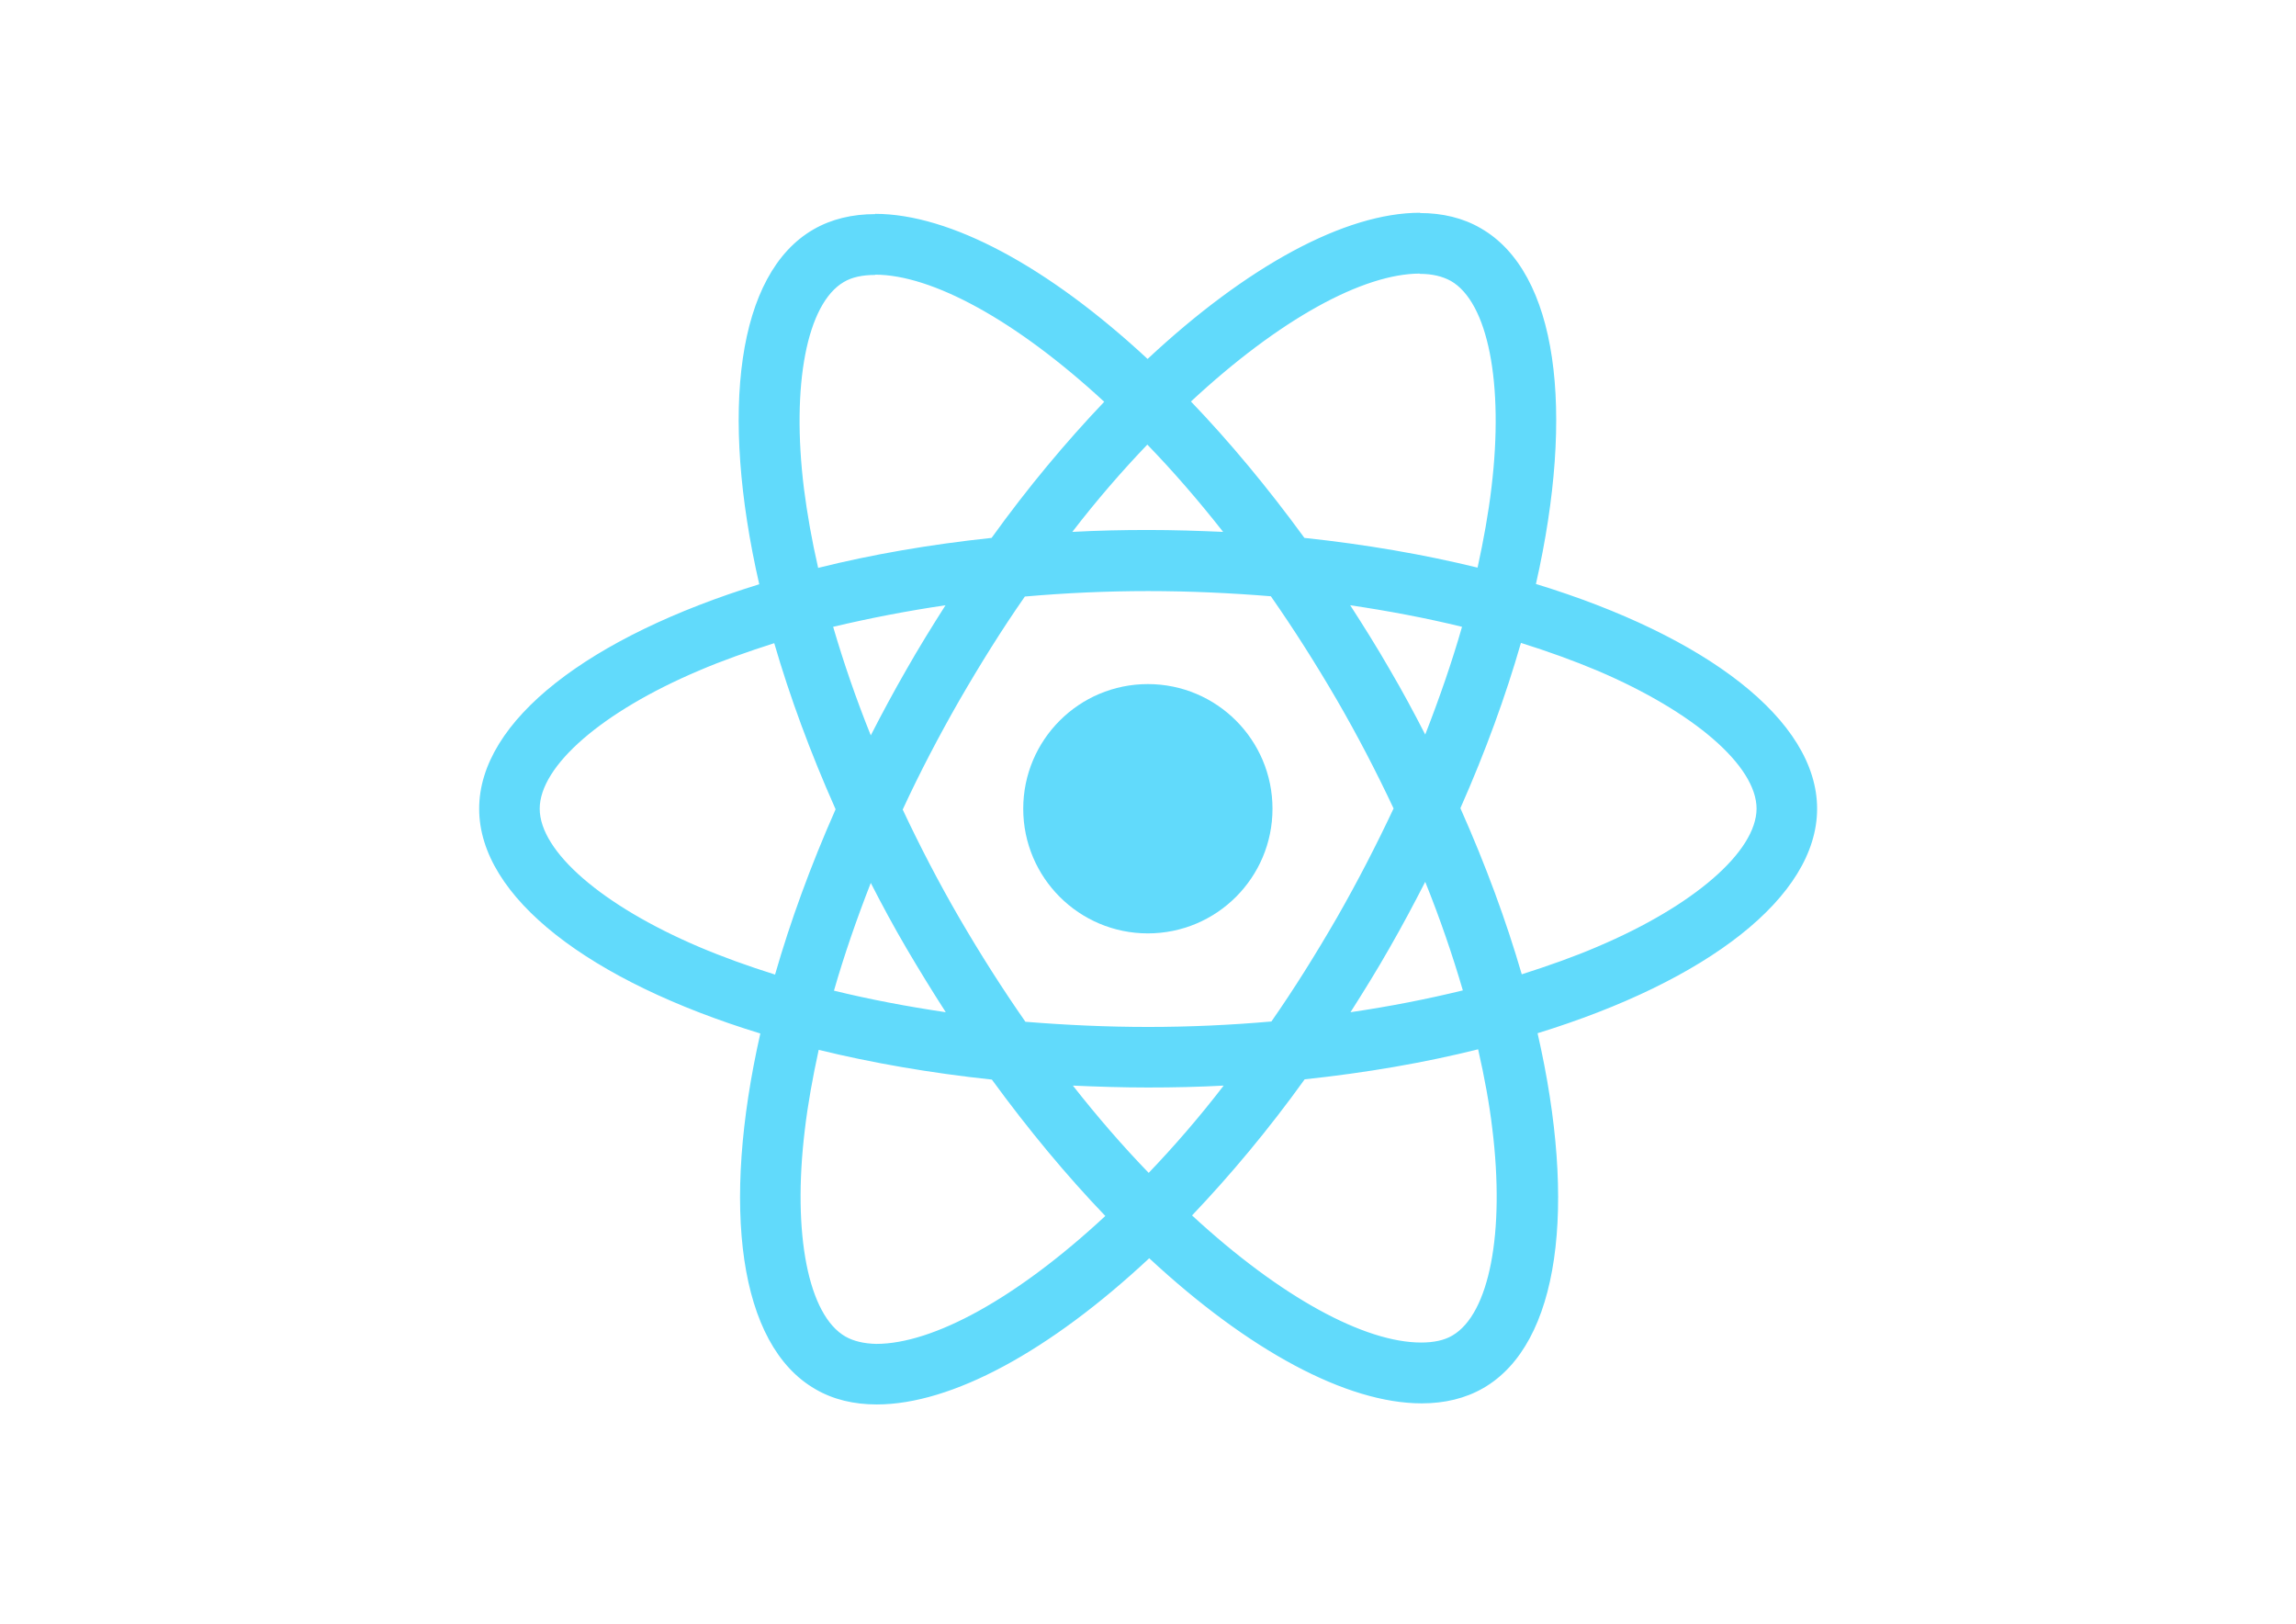
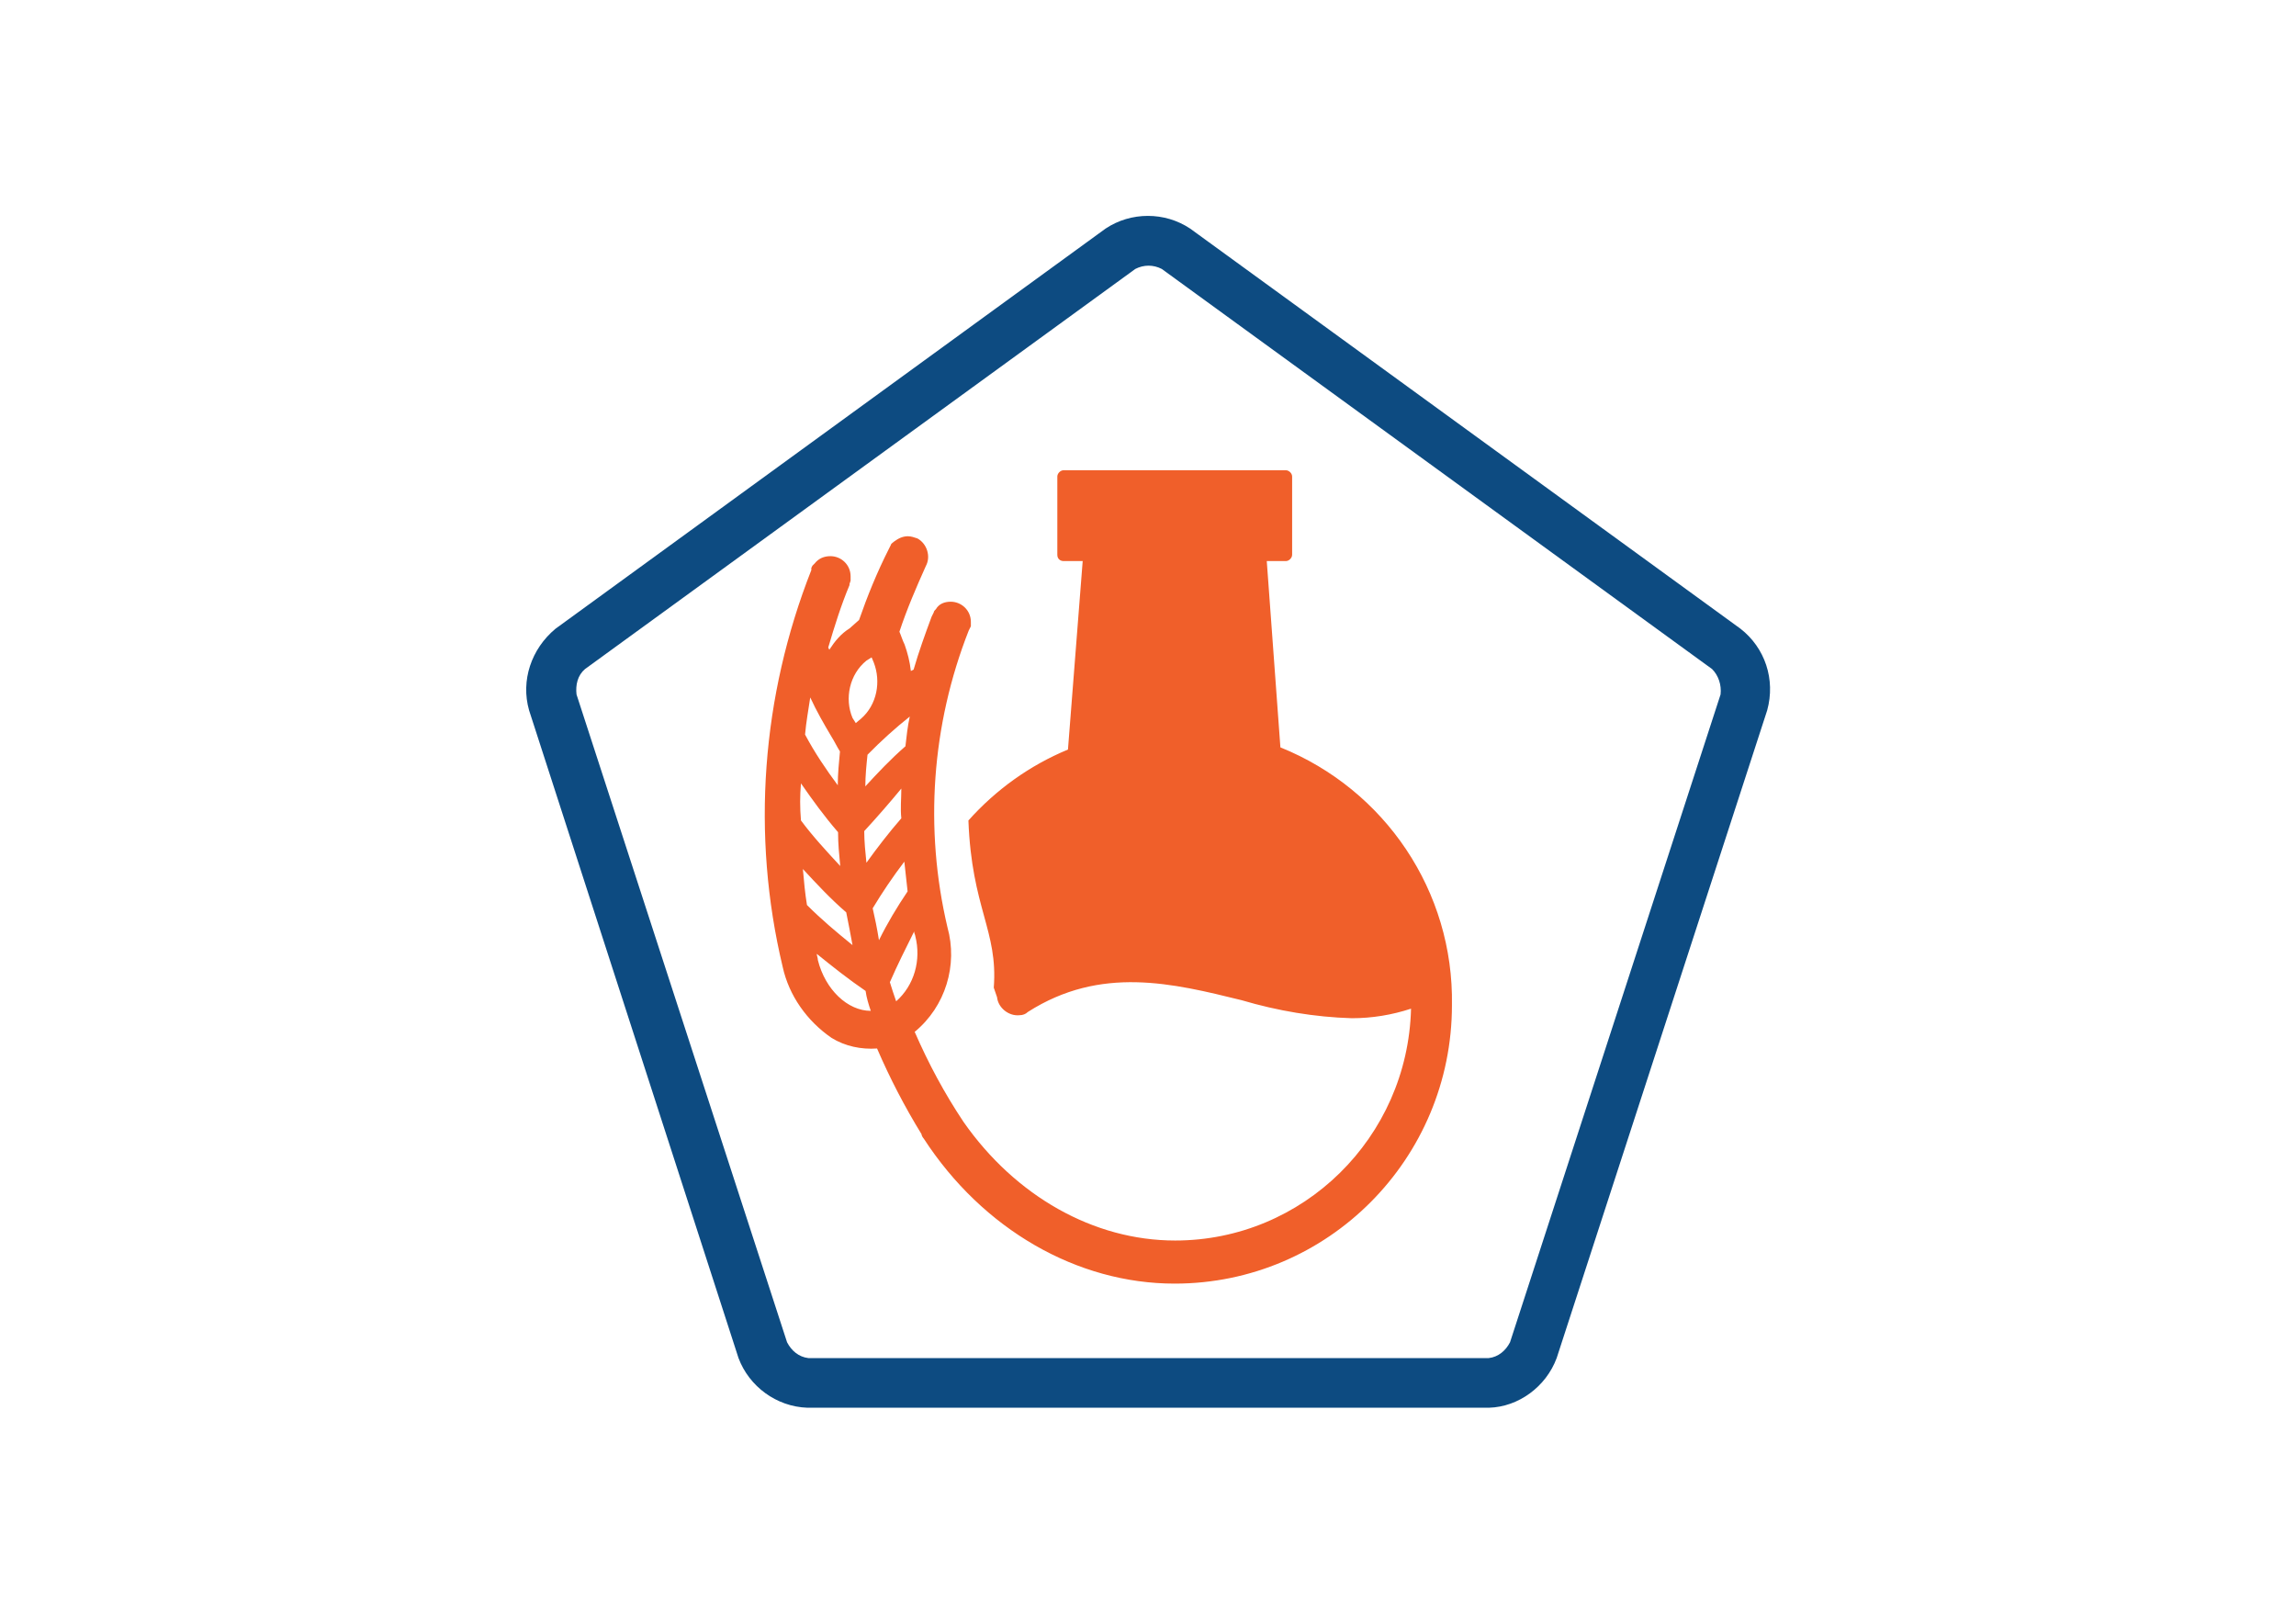
- <svg xmlns="http://www.w3.org/2000/svg" viewBox="0 0 841.9 595.3">
-   <g fill="#61DAFB">
-     <path d="M666.3 296.5c0-32.5-40.7-63.3-103.1-82.4 14.4-63.6 8-114.2-20.2-130.4-6.5-3.8-14.1-5.6-22.4-5.6v22.3c4.6 0 8.3.9 11.4 2.6 13.6 7.8 19.5 37.5 14.9 75.7-1.1 9.4-2.9 19.3-5.1 29.4-19.6-4.8-41-8.5-63.5-10.9-13.5-18.5-27.5-35.3-41.6-50 32.6-30.3 63.2-46.9 84-46.9V78c-27.5 0-63.5 19.6-99.9 53.6-36.4-33.8-72.4-53.2-99.9-53.2v22.3c20.7 0 51.4 16.5 84 46.6-14 14.7-28 31.4-41.3 49.9-22.6 2.4-44 6.1-63.6 11-2.3-10-4-19.7-5.2-29-4.7-38.2 1.1-67.9 14.6-75.8 3-1.8 6.9-2.6 11.5-2.6V78.5c-8.4 0-16 1.8-22.6 5.6-28.1 16.2-34.4 66.7-19.9 130.1-62.2 19.2-102.7 49.9-102.7 82.3 0 32.5 40.7 63.3 103.1 82.4-14.4 63.6-8 114.2 20.2 130.4 6.5 3.8 14.1 5.6 22.5 5.6 27.5 0 63.5-19.6 99.9-53.6 36.4 33.8 72.4 53.2 99.9 53.2 8.4 0 16-1.8 22.6-5.6 28.1-16.2 34.4-66.7 19.9-130.1 62-19.1 102.5-49.9 102.5-82.3zm-130.2-66.7c-3.7 12.9-8.3 26.2-13.5 39.5-4.1-8-8.4-16-13.1-24-4.6-8-9.5-15.8-14.4-23.4 14.2 2.1 27.9 4.7 41 7.9zm-45.8 106.5c-7.8 13.5-15.8 26.3-24.1 38.2-14.9 1.3-30 2-45.2 2-15.1 0-30.2-.7-45-1.9-8.3-11.9-16.4-24.6-24.2-38-7.6-13.1-14.5-26.4-20.8-39.8 6.2-13.4 13.2-26.8 20.7-39.9 7.8-13.5 15.8-26.3 24.1-38.2 14.9-1.3 30-2 45.2-2 15.1 0 30.2.7 45 1.9 8.3 11.9 16.4 24.6 24.2 38 7.6 13.1 14.5 26.4 20.8 39.8-6.3 13.4-13.2 26.8-20.7 39.9zm32.3-13c5.4 13.4 10 26.8 13.8 39.8-13.1 3.2-26.9 5.9-41.2 8 4.9-7.7 9.8-15.6 14.4-23.7 4.6-8 8.9-16.1 13-24.1zM421.2 430c-9.3-9.6-18.6-20.3-27.8-32 9 .4 18.2.7 27.5.7 9.4 0 18.7-.2 27.8-.7-9 11.7-18.3 22.4-27.5 32zm-74.4-58.9c-14.2-2.1-27.9-4.7-41-7.9 3.7-12.9 8.3-26.2 13.5-39.5 4.1 8 8.4 16 13.1 24 4.7 8 9.5 15.8 14.4 23.4zM420.7 163c9.3 9.6 18.6 20.3 27.8 32-9-.4-18.2-.7-27.5-.7-9.4 0-18.7.2-27.8.7 9-11.7 18.3-22.4 27.5-32zm-74 58.9c-4.9 7.7-9.8 15.6-14.4 23.7-4.6 8-8.9 16-13 24-5.4-13.4-10-26.8-13.8-39.8 13.1-3.1 26.9-5.8 41.2-7.9zm-90.5 125.2c-35.4-15.1-58.3-34.9-58.3-50.6 0-15.7 22.9-35.6 58.3-50.6 8.6-3.7 18-7 27.7-10.1 5.7 19.6 13.2 40 22.5 60.9-9.2 20.8-16.6 41.1-22.2 60.6-9.9-3.1-19.3-6.5-28-10.2zM310 490c-13.6-7.8-19.5-37.5-14.9-75.7 1.1-9.4 2.9-19.3 5.1-29.4 19.6 4.8 41 8.5 63.5 10.9 13.5 18.5 27.5 35.3 41.6 50-32.6 30.3-63.2 46.9-84 46.9-4.5-.1-8.3-1-11.3-2.7zm237.2-76.2c4.7 38.2-1.1 67.9-14.6 75.8-3 1.8-6.9 2.6-11.5 2.6-20.7 0-51.4-16.5-84-46.6 14-14.7 28-31.4 41.3-49.9 22.6-2.4 44-6.1 63.6-11 2.3 10.1 4.1 19.8 5.2 29.1zm38.5-66.7c-8.6 3.7-18 7-27.7 10.1-5.7-19.6-13.2-40-22.5-60.9 9.2-20.8 16.6-41.1 22.2-60.6 9.9 3.1 19.3 6.5 28.1 10.2 35.4 15.1 58.3 34.9 58.3 50.6-.1 15.7-23 35.6-58.4 50.6zM320.8 78.4z" />
-     <circle cx="420.9" cy="296.5" r="45.7" />
-     <path d="M520.5 78.1z" />
+ <svg xmlns="http://www.w3.org/2000/svg" version="1.1" id="Layer_1" x="0px" y="0px" viewBox="0 0 841.9 595.3" style="enable-background:new 0 0 841.9 595.3;" xml:space="preserve">
+   <style type="text/css">
+ 	.st0{fill:#0D4B81;}
+ 	.st1{fill:#F05F2A;}
+ </style>
+   <g id="Layer_2_1_">
+     <g id="Layer_1-2">
+       <g id="Group_1">
+         <path id="Path_3" class="st0" d="M648,260.4l-77.2,237.5c-3.9,10.5-14,17.9-24.8,18.2H296c-11.3-0.4-21.3-7.8-25.2-18.2     l-76.8-237.5c-3.1-10.9,0.8-22.5,9.7-29.9L405.4,83.8c9.3-6.2,21.7-6.2,31,0l201.8,146.7C647.2,237.5,651.1,249.1,648,260.4z      M627.8,245.3L426,98.6c-3.1-1.6-6.6-1.6-9.7,0L214.5,245.3c-2.7,2.3-3.5,5.8-3.1,9.3l77.2,237.5c1.6,3.1,4.3,5.4,7.8,5.8h249.5     c3.5-0.4,6.2-2.7,7.8-5.8l77.2-237.5C631.3,251.1,630.1,247.6,627.8,245.3z" />
+         <path id="Path_4" class="st1" d="M469.5,274l-5-68.3h7c1.2,0,2.3-1.2,2.3-2.3v-28.7c0-1.2-1.2-2.3-2.3-2.3h-81.5     c-1.2,0-2.3,1.2-2.3,2.3l0,0v28.7c0,1.6,1.2,2.3,2.3,2.3h7l-5.4,69.1c-14,5.8-26.4,14.7-36.5,26c1.2,32.2,10.9,40.4,9.3,61.3     l1.2,3.5c0.4,3.9,4.3,7,8.2,6.6c1.2,0,2.3-0.4,3.1-1.2c26.8-17.1,53.2-10.5,78.4-4.3c13.2,3.9,26.8,6.2,40.4,6.6     c7.4,0,14.7-1.2,21.7-3.5c-1.2,47.3-39.6,85-86.5,85c-29.9,0-58.6-16.3-77.6-43.5c-7-10.5-12.8-21.3-17.9-33     c11.3-9.3,15.9-24.5,12-38.4c-8.5-36.1-5.8-74.1,7.8-108.7l0.8-1.6c0-0.4,0-0.8,0-1.2v-0.4c0-4.3-3.5-7.4-7.4-7.4     c-2.3,0-4.3,0.8-5.4,2.7c-0.4,0.4-0.8,0.8-0.8,1.2l-0.8,1.6c-2.3,6.2-4.7,12.8-6.6,19.4L334,246c-0.4-3.5-1.2-6.6-2.3-9.7     c-0.8-1.6-1.2-3.1-1.9-4.7c2.7-8.2,6.2-16.3,9.7-24.1l0,0c1.9-3.5,0.4-8.2-3.1-10.1c-1.2-0.4-2.3-0.8-3.5-0.8     c-1.9,0-3.5,0.8-5,1.9c-0.4,0.4-1.2,0.8-1.2,1.2l-0.8,1.6c-4.3,8.5-7.8,17.1-10.9,26l-3.5,3.1c-3.1,1.9-5.4,4.7-7.4,7.8l-0.4-0.8     c2.3-7.8,4.7-15.5,7.8-22.9v-0.4l0.4-1.2c0-0.4,0-0.8,0-1.6l0,0c0-4.3-3.5-7.4-7.4-7.4c-2.3,0-4.3,0.8-5.8,2.7     c-0.4,0.4-0.8,0.8-0.8,0.8l-0.4,0.8v0.8c-18.2,46.2-22.1,97-10.5,145.5c2.3,10.5,8.9,19.8,17.9,26c5,3.1,10.9,4.3,16.7,3.9     c4.7,10.9,10.1,21.3,16.3,31.4c0,0.4,0.4,1.2,0.8,1.6c21.7,33.4,56.3,53.2,92,53.2c56.3,0,101.7-45.8,101.7-102.1     C533.1,326.8,507.9,289.5,469.5,274L469.5,274z M333.6,262.7c-0.8,3.5-1.2,7.4-1.6,10.9c-5.4,4.7-10.1,9.7-14.7,14.7     c0-3.9,0.4-7.8,0.8-11.6C323.1,271.6,328.2,267,333.6,262.7z M330.5,289.1c0,3.5-0.4,7.4,0,10.9c-4.7,5.4-8.9,10.9-12.8,16.3     c-0.4-3.9-0.8-7.8-0.8-11.6C321.6,299.6,326.3,294.2,330.5,289.1L330.5,289.1z M317.7,242.2L317.7,242.2l1.9-1.2l0.8,1.9     c2.7,7,1.2,15.5-4.7,20.6l-1.9,1.6l-1.2-1.9C309.6,256.1,311.5,247.2,317.7,242.2z M297.1,255.7c2.3,5,5,9.7,7.8,14.4     c1.2,1.9,1.9,3.5,3.1,5.4c-0.4,4.3-0.8,8.2-0.8,12.4c-4.3-5.8-8.5-12-12-18.6C295.6,264.7,296.4,260.4,297.1,255.7L297.1,255.7z      M293.7,287.2c4.3,6.2,8.5,12,13.6,17.9c0,4.3,0.4,8.2,0.8,12.4c-5-5.4-10.1-10.9-14.4-16.7C293.3,296.1,293.3,291.8,293.7,287.2     z M294.4,318.6c5,5.4,10.1,10.9,15.9,15.9c0.8,3.9,1.6,8.2,2.3,12c-5.8-4.7-11.3-9.3-16.7-14.7     C295.2,327.5,294.8,323.3,294.4,318.6z M319.3,370.6c-8.5,0-16.7-7.8-19.4-18.6c0-0.8-0.4-1.6-0.4-2.3     c5.8,4.7,11.6,9.3,17.9,13.6C317.7,365.6,318.5,368.3,319.3,370.6L319.3,370.6z M320,333c3.5-5.8,7.4-11.6,11.6-17.1     c0.4,3.5,0.8,7,1.2,10.9c-3.9,5.8-7.4,11.6-10.5,17.9C321.6,340.3,320.8,336.5,320,333L320,333z M328.6,367.1     c-0.8-2.3-1.6-4.7-2.3-7c2.7-6.2,5.8-12.4,8.9-18.6c0,0.8,0.4,1.2,0.4,1.6C337.9,352,335.2,361.3,328.6,367.1z" />
+       </g>
+     </g>
  </g>
</svg>
